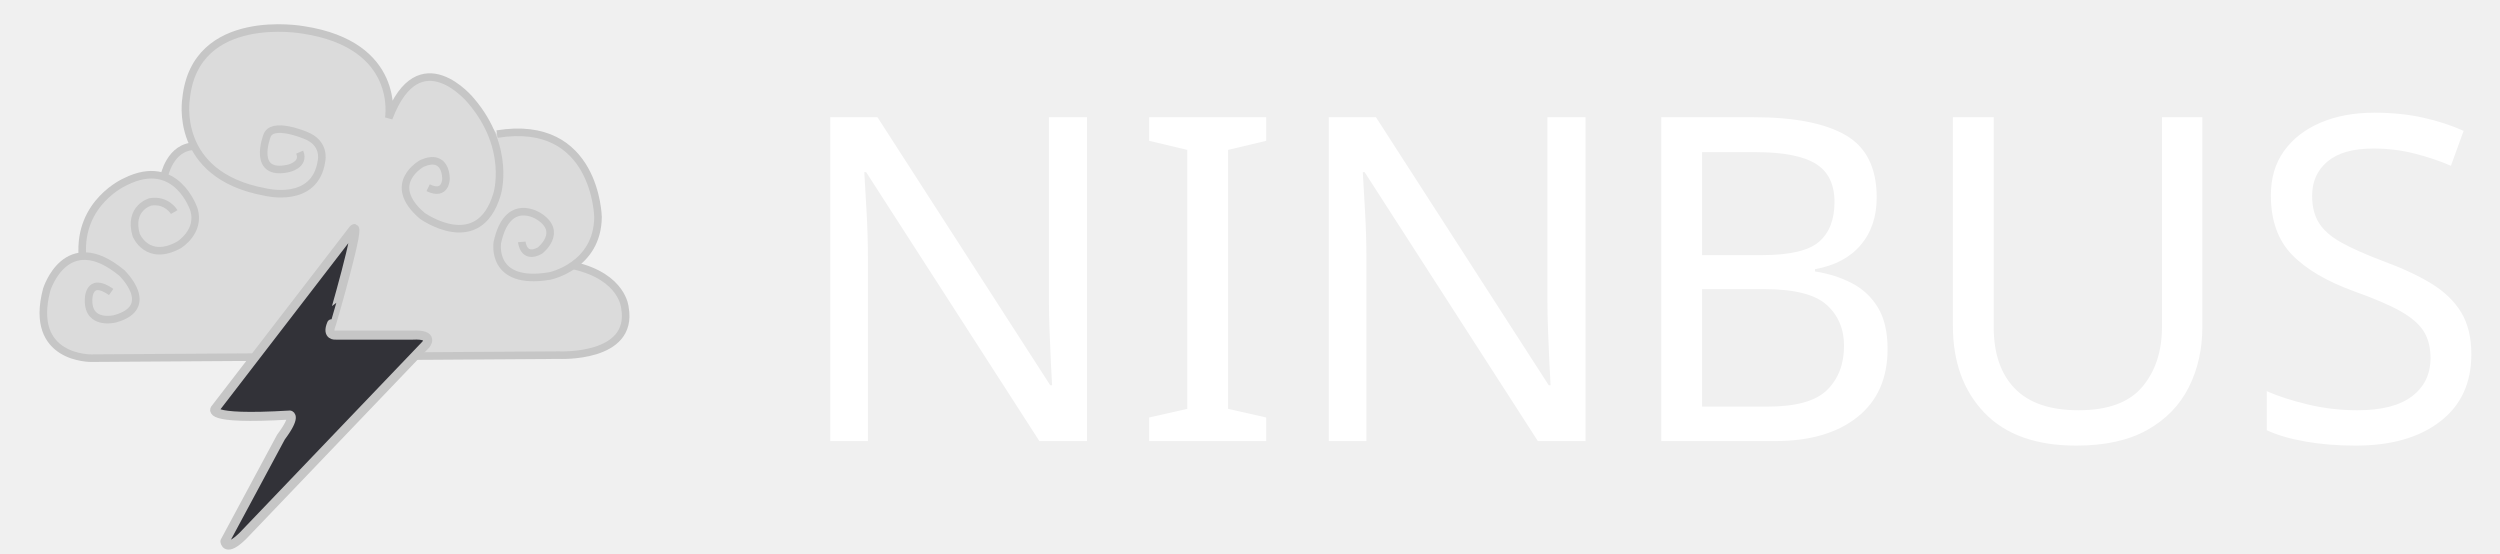
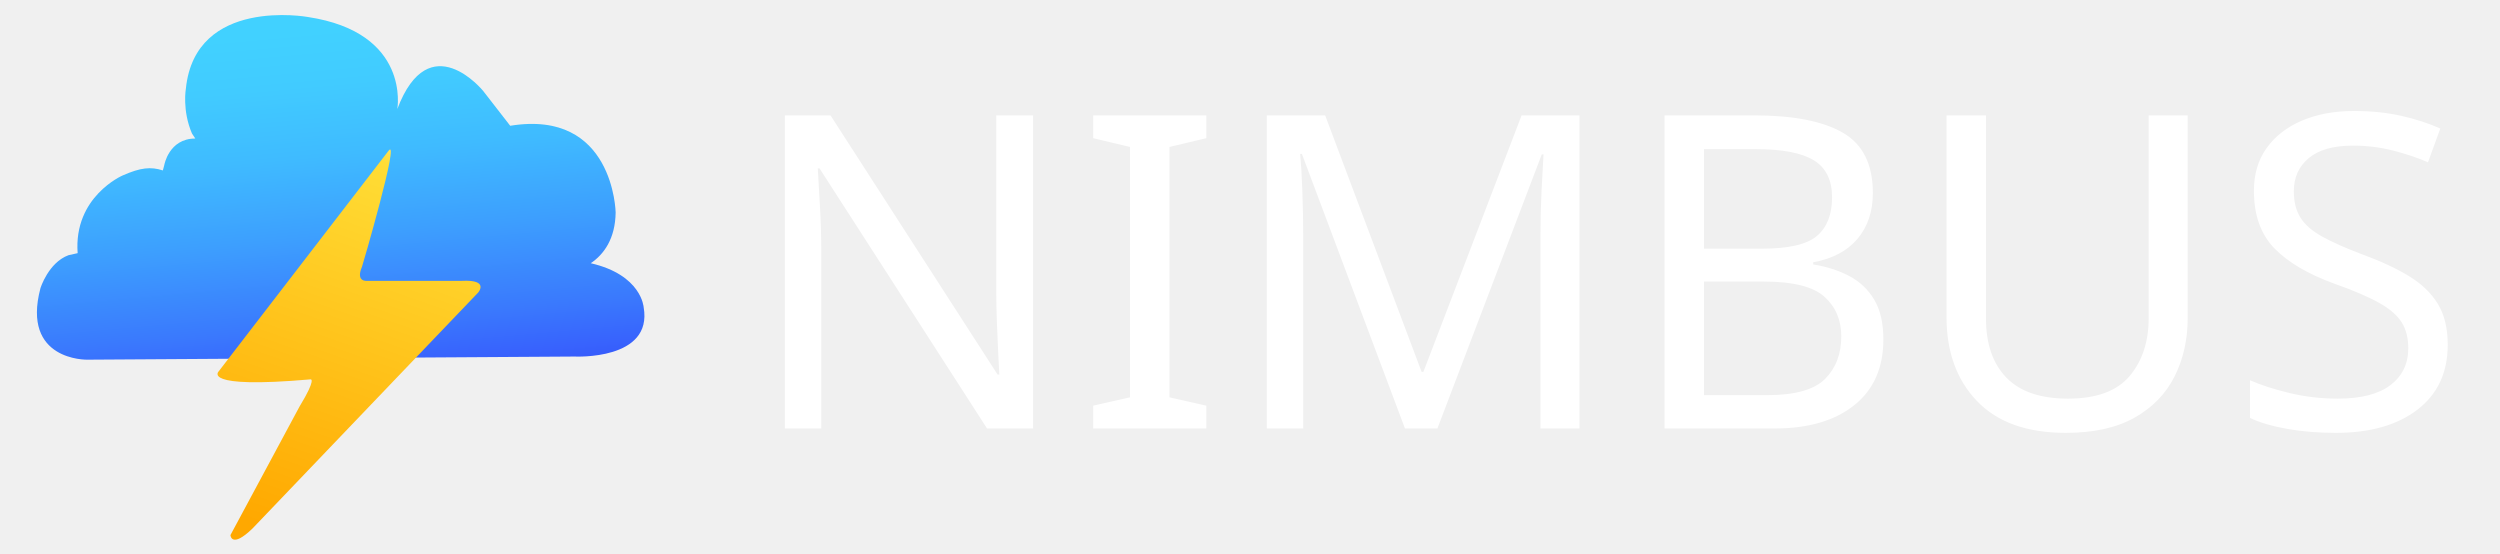
<svg xmlns="http://www.w3.org/2000/svg" version="1.1" id="svg5" x="0px" y="0px" viewBox="0 0 2311.8 512" style="enable-background:new 0 0 2311.8 512;" xml:space="preserve">
  <style type="text/css">
- 	.st0{opacity:0.5;fill:#C6C6C6;enable-background:new    ;}
- 	.st1{fill:none;stroke:#C6C6C6;stroke-width:7;stroke-miterlimit:10;}
- 	.st2{fill:#323238;stroke:#C6C6C6;stroke-width:8.349;stroke-linejoin:round;}
- 	.st3{fill:#FFFFFF;}
- 	.st4{font-family:'Lato-Black';}
- 	.st5{font-size:419.44px;}
- 	.st6{fill:#FFFFFF;enable-background:new    ;}
+ 	.st0{fill:#FFFFFF;}
+ 	.st1{font-family:'Lato-Black';}
+ 	.st2{font-size:405.502px;}
+ 	.st3{fill:url(#SVGID_1_);}
+ 	.st4{fill:url(#SVGID_2_);}
</style>
-   <g id="Camada_3">
-     <path class="st0" d="M531,245.7c11.5-7.8,21.8-21.5,22-45c0,0-1.6-91.7-93.4-76.8l-24-30.9c0,0-47.7-58.7-76.1,16   c0,0,12.1-67.8-79.4-81.6c0,0-99.6-18.1-108,63.4c0,0-3.4,19.2,5.4,39.9l3,4.5c-23.5,0-27.5,23.6-27.5,23.6l-1.3,4.7   c-10.6-3.5-19.7-2.6-35.8,4.5c0,0-43.5,18.7-39.8,68.8l-8.2,1.8c-17.8,6.6-24.8,29.2-24.8,29.2c-17.1,64.5,41.3,63.4,41.3,63.4   l432.2-2.8c0,0,69.5,3.5,61.2-43.7C577.8,284.7,576.2,256.2,531,245.7z" />
-     <path class="st1" d="M531,245.7c45.2,10.5,46.9,39,46.9,39c8.3,47.2-61.2,43.7-61.2,43.7l-432.2,2.8c0,0-58.4,1.1-41.3-63.4   c0,0,17.9-57.9,69.5-15.4c0,0,32.8,31.6-6.3,42.4c0,0-24.8,6.3-24.5-17.1c0,0-0.8-22.9,20.9-7.7" />
-     <path class="st1" d="M482.5,223.7c0,0,1.4,16.5,16.8,8c0,0,22-17.1-1.1-31.7c0,0-28.9-19.3-38.3,24.3c0,0-6.6,40.2,48.5,30.9   c0,0,44.1-9,44.6-54.4c0,0-1.6-91.7-93.4-76.8" />
-     <path class="st1" d="M277.1,140.7c5.1,11.8-10.6,15.1-10.6,15.1c-34,7.3-19.7-29.9-19.7-29.9c4.4-14.1,35.6-0.8,35.6-0.8   c18.9,7.2,14.9,23.7,14.9,23.7c-5.9,40.7-52.4,28.7-52.4,28.7c-85.4-15.8-72.8-86.5-72.8-86.5c8.5-81.4,108-63.4,108-63.4   c91.5,13.8,79.4,81.6,79.4,81.6c28.4-74.7,76.1-16,76.1-16c37.5,44.1,24,86.5,24,86.5c-17.1,57.2-69.2,19.8-69.2,19.8   c-34.7-29.8,0-48.5,0-48.5c22.6-9.6,22,14.3,22,14.3s0,16.3-16.5,8.3" />
-     <path class="st1" d="M151.7,163.5c0,0,5.3-28.3,28.8-28.3" />
-     <path class="st1" d="M161.1,196.1c0,0-6.9-11.9-22-9.4c0,0-20.4,5.5-13.2,30.6c0,0,10.2,25.4,39.7,9.1c0,0,19.8-12.1,13.8-32.5   c0,0-16-49.6-63.4-25.9c0,0-43.5,18.7-39.8,68.8" />
-     <path class="st2" d="M326.5,212.3L199.2,377.7c0,0-12.7,11,68.9,6.1c0,0,6.1,1.1-8.3,20.4L208,500.6c0,0,0.6,10.5,16.5-5   l169.2-176.9c0,0,8.8-9.9-12.1-8.8h-71.1c0,0-8.8,1.1-3.9-10.5C306.7,299.4,335.4,200.8,326.5,212.3z" />
-     <text transform="matrix(1 0 0 1 727.0908 407.8809)">
-       <tspan x="0" y="0" class="st3 st4 st5">NIN</tspan>
-       <tspan x="768.4" y="0" class="st6 st4 st5">BUS</tspan>
-     </text>
-   </g>
+   <text id="Name" transform="matrix(1 0 0 1 686.4775 396.2131)" class="st0 st1 st2">NIMBUS</text>
+   <linearGradient id="SVGID_1_" gradientUnits="userSpaceOnUse" x1="290.983" y1="28.374" x2="324.15" y2="392.086">
+     <stop offset="0" style="stop-color:#41D1FF" />
+     <stop offset="0.137" style="stop-color:#41CBFF" />
+     <stop offset="0.317" style="stop-color:#3FBBFF" />
+     <stop offset="0.521" style="stop-color:#3D9FFE" />
+     <stop offset="0.744" style="stop-color:#3A79FD" />
+     <stop offset="0.978" style="stop-color:#3549FC" />
+     <stop offset="1" style="stop-color:#3544FC" />
+   </linearGradient>
+   <path class="st3" d="M546.3,243.4c12-8.1,22.7-22.5,23-47c0,0-1.7-95.7-97.5-80.1l-25-32.2c0,0-49.8-61.3-79.4,16.7  c0,0,12.7-70.7-82.8-85.1c0,0-103.9-18.8-112.7,66.1c0,0-3.6,20.1,5.6,41.6l3.1,4.7c-24.5,0-28.7,24.6-28.7,24.6l-1.3,4.9  c-11.1-3.6-20.6-2.7-37.3,4.7c0,0-45.4,19.6-41.5,71.8l-8.5,1.9c-18.6,6.9-25.9,30.5-25.9,30.5c-17.8,67.3,43.1,66.1,43.1,66.1  l450.9-2.9c0,0,72.5,3.7,63.8-45.6C595.2,284.1,593.4,254.3,546.3,243.4z" />
+   <linearGradient id="SVGID_2_" gradientUnits="userSpaceOnUse" x1="385.499" y1="126.584" x2="258.194" y2="490.728">
+     <stop offset="0" style="stop-color:#FFEA83" />
+     <stop offset="8.333299e-02" style="stop-color:#FFDD35" />
+     <stop offset="1" style="stop-color:#FFA800" />
+   </linearGradient>
+   <path class="st4" d="M359.3,139.4l-157,203.9c0,0-17.7,16.5,84.9,7.5c0,0,5.8-1.2-10.2,25.1l-63.9,118.9c0,0,0.7,12.9,20.4-6.1  l208.6-218.1c0,0,10.9-12.2-14.9-10.9h-87.7c0,0-10.9,1.4-4.8-12.9C334.9,246.8,370.3,125.2,359.3,139.4z" />
</svg>
